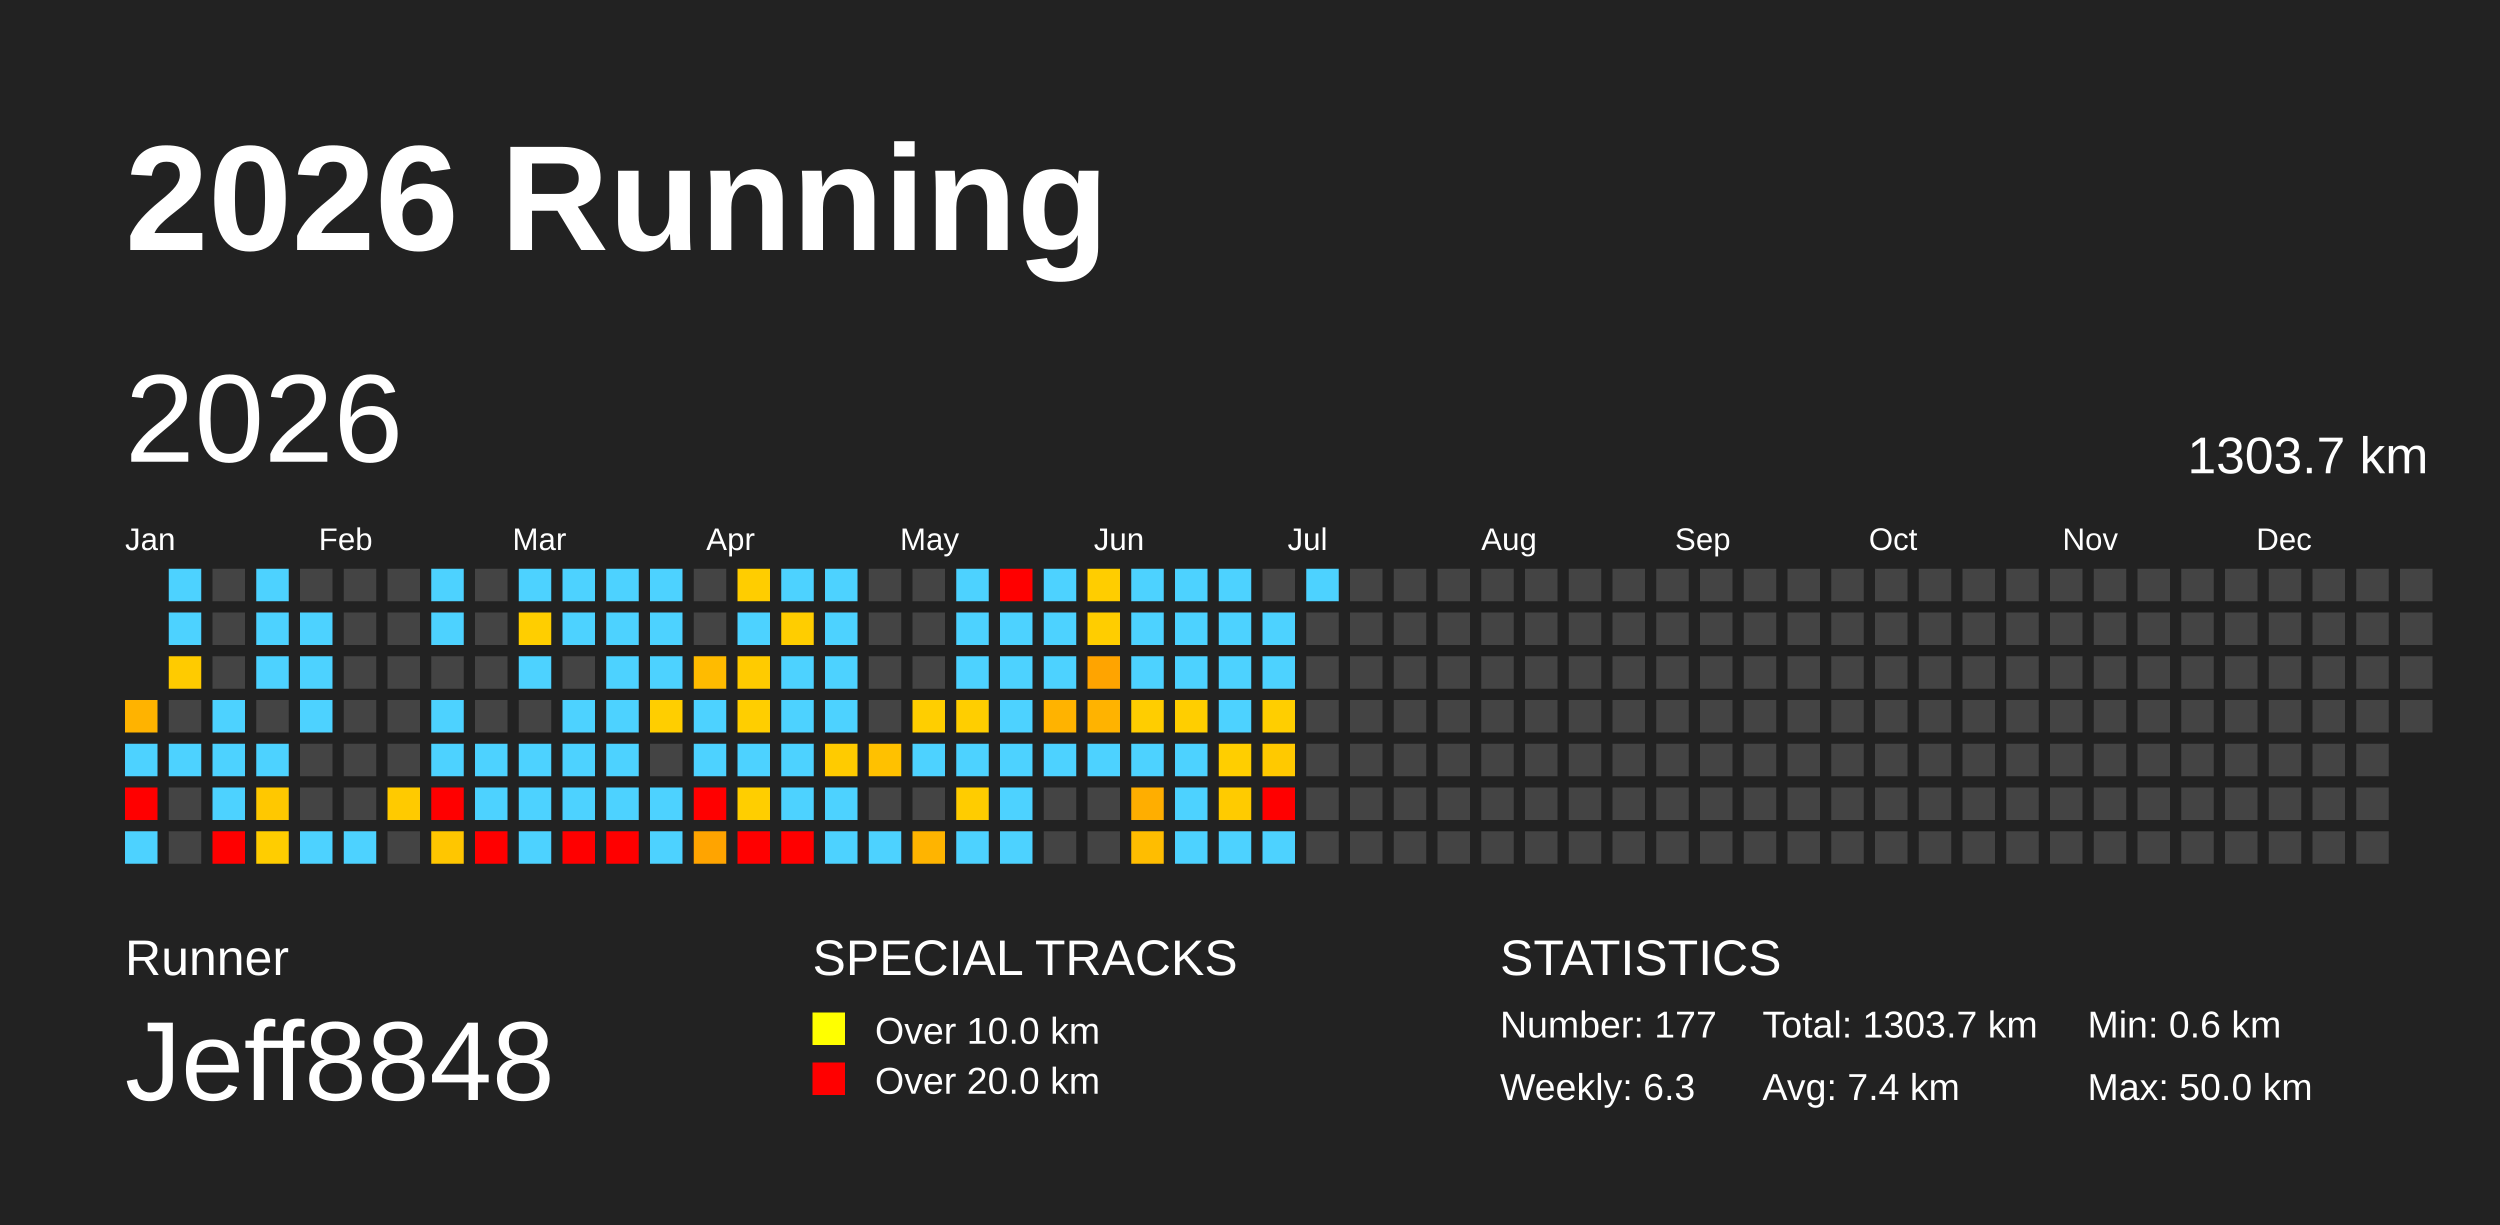
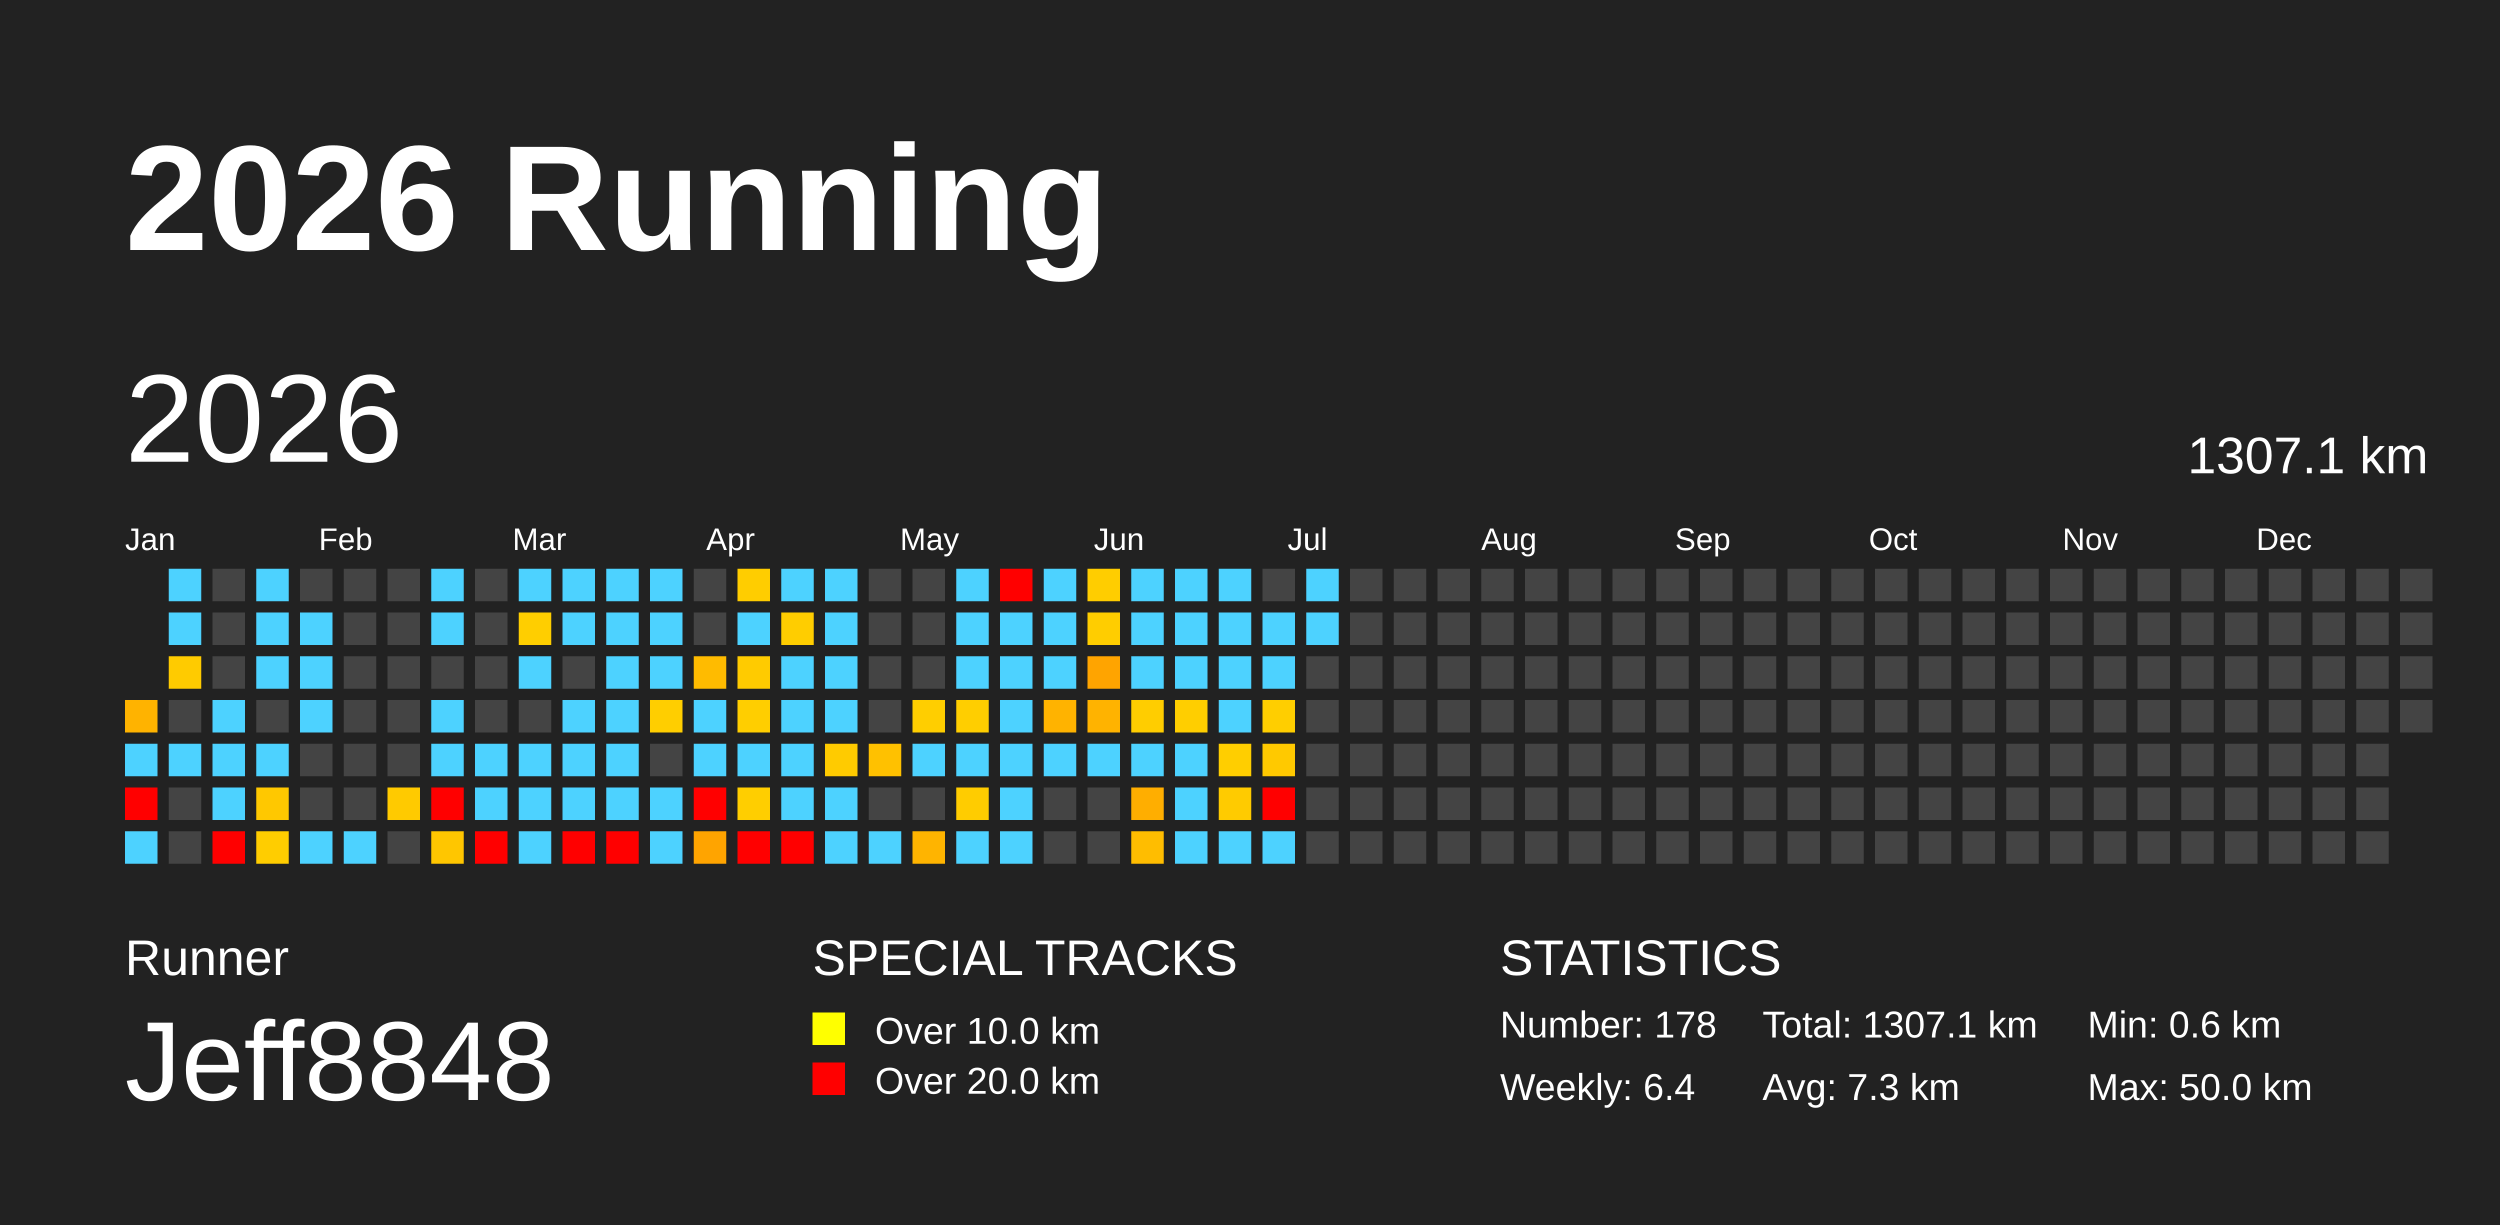
<svg xmlns="http://www.w3.org/2000/svg" baseProfile="full" height="98mm" version="1.1" viewBox="0,0,200,98" width="200mm">
  <defs />
  <rect fill="#222222" height="98" width="200" x="0" y="0" />
  <text fill="#FFFFFF" style="font-size:12px; font-family:Arial; font-weight:bold;" x="10" y="20">2026 Running</text>
  <text fill="#FFFFFF" style="font-size:4px; font-family:Arial" x="10" y="78">Runner</text>
  <text fill="#FFFFFF" style="font-size:9px; font-family:Arial" x="10" y="88">Jeff8848</text>
  <text fill="#FFFFFF" style="font-size:4px; font-family:Arial" x="65" y="78">SPECIAL TRACKS</text>
  <rect fill="yellow" height="2.6" width="2.6" x="65" y="81" />
  <text fill="#FFFFFF" style="font-size:3px; font-family:Arial" x="70" y="83.5">Over 10.0 km</text>
  <rect fill="red" height="2.6" width="2.6" x="65" y="85" />
  <text fill="#FFFFFF" style="font-size:3px; font-family:Arial" x="70" y="87.5">Over 20.0 km</text>
  <text fill="#FFFFFF" style="font-size:4px; font-family:Arial" x="120" y="78">STATISTICS</text>
-   <text fill="#FFFFFF" style="font-size:3px; font-family:Arial" x="120" y="83">Number: 177</text>
-   <text fill="#FFFFFF" style="font-size:3px; font-family:Arial" x="120" y="88">Weekly: 6.3</text>
-   <text fill="#FFFFFF" style="font-size:3px; font-family:Arial" x="141" y="83">Total: 1303.7 km</text>
-   <text fill="#FFFFFF" style="font-size:3px; font-family:Arial" x="141" y="88">Avg: 7.4 km</text>
+   <text fill="#FFFFFF" style="font-size:3px; font-family:Arial" x="120" y="83">Number: 178</text>
+   <text fill="#FFFFFF" style="font-size:3px; font-family:Arial" x="120" y="88">Weekly: 6.4</text>
+   <text fill="#FFFFFF" style="font-size:3px; font-family:Arial" x="141" y="83">Total: 1307.1 km</text>
+   <text fill="#FFFFFF" style="font-size:3px; font-family:Arial" x="141" y="88">Avg: 7.3 km</text>
  <text fill="#FFFFFF" style="font-size:3px; font-family:Arial" x="167" y="83">Min: 0.6 km</text>
  <text fill="#FFFFFF" style="font-size:3px; font-family:Arial" x="167" y="88">Max: 50.0 km</text>
  <text dominant-baseline="hanging" fill="#FFFFFF" style="font-size:10.0px; font-family:Arial;" x="10" y="30">2026</text>
-   <text dominant-baseline="hanging" fill="#FFFFFF" style="font-size:4.125px; font-family:Arial;" x="175" y="35">1303.7 km</text>
+   <text dominant-baseline="hanging" fill="#FFFFFF" style="font-size:4.125px; font-family:Arial;" x="175" y="35">1307.1 km</text>
  <text fill="#FFFFFF" style="font-size:2.5px; font-family:Arial" x="10.0" y="44">Jan</text>
  <text fill="#FFFFFF" style="font-size:2.5px; font-family:Arial" x="25.5" y="44">Feb</text>
  <text fill="#FFFFFF" style="font-size:2.5px; font-family:Arial" x="41.0" y="44">Mar</text>
  <text fill="#FFFFFF" style="font-size:2.5px; font-family:Arial" x="56.5" y="44">Apr</text>
  <text fill="#FFFFFF" style="font-size:2.5px; font-family:Arial" x="72.0" y="44">May</text>
  <text fill="#FFFFFF" style="font-size:2.5px; font-family:Arial" x="87.5" y="44">Jun</text>
  <text fill="#FFFFFF" style="font-size:2.5px; font-family:Arial" x="103.0" y="44">Jul</text>
  <text fill="#FFFFFF" style="font-size:2.5px; font-family:Arial" x="118.5" y="44">Aug</text>
  <text fill="#FFFFFF" style="font-size:2.5px; font-family:Arial" x="134.0" y="44">Sep</text>
  <text fill="#FFFFFF" style="font-size:2.5px; font-family:Arial" x="149.5" y="44">Oct</text>
  <text fill="#FFFFFF" style="font-size:2.5px; font-family:Arial" x="165.0" y="44">Nov</text>
  <text fill="#FFFFFF" style="font-size:2.5px; font-family:Arial" x="180.5" y="44">Dec</text>
  <rect fill="#ffb300" height="2.6" width="2.6" x="10.0" y="56.0" />
  <rect fill="#4dd2ff" height="2.6" width="2.6" x="10.0" y="59.5" />
  <rect fill="red" height="2.6" width="2.6" x="10.0" y="63.0" />
  <rect fill="#4dd2ff" height="2.6" width="2.6" x="10.0" y="66.5" />
  <rect fill="#4dd2ff" height="2.6" width="2.6" x="13.5" y="45.5" />
  <rect fill="#4dd2ff" height="2.6" width="2.6" x="13.5" y="49.0" />
  <rect fill="#ffcb00" height="2.6" width="2.6" x="13.5" y="52.5" />
  <rect fill="#444444" height="2.6" width="2.6" x="13.5" y="56.0" />
  <rect fill="#4dd2ff" height="2.6" width="2.6" x="13.5" y="59.5" />
  <rect fill="#444444" height="2.6" width="2.6" x="13.5" y="63.0" />
  <rect fill="#444444" height="2.6" width="2.6" x="13.5" y="66.5" />
  <rect fill="#444444" height="2.6" width="2.6" x="17.0" y="45.5" />
  <rect fill="#444444" height="2.6" width="2.6" x="17.0" y="49.0" />
  <rect fill="#444444" height="2.6" width="2.6" x="17.0" y="52.5" />
  <rect fill="#4dd2ff" height="2.6" width="2.6" x="17.0" y="56.0" />
  <rect fill="#4dd2ff" height="2.6" width="2.6" x="17.0" y="59.5" />
  <rect fill="#4dd2ff" height="2.6" width="2.6" x="17.0" y="63.0" />
  <rect fill="red" height="2.6" width="2.6" x="17.0" y="66.5" />
  <rect fill="#4dd2ff" height="2.6" width="2.6" x="20.5" y="45.5" />
  <rect fill="#4dd2ff" height="2.6" width="2.6" x="20.5" y="49.0" />
  <rect fill="#4dd2ff" height="2.6" width="2.6" x="20.5" y="52.5" />
  <rect fill="#444444" height="2.6" width="2.6" x="20.5" y="56.0" />
  <rect fill="#4dd2ff" height="2.6" width="2.6" x="20.5" y="59.5" />
  <rect fill="#ffc800" height="2.6" width="2.6" x="20.5" y="63.0" />
  <rect fill="#ffcd00" height="2.6" width="2.6" x="20.5" y="66.5" />
  <rect fill="#444444" height="2.6" width="2.6" x="24.0" y="45.5" />
  <rect fill="#4dd2ff" height="2.6" width="2.6" x="24.0" y="49.0" />
  <rect fill="#4dd2ff" height="2.6" width="2.6" x="24.0" y="52.5" />
  <rect fill="#4dd2ff" height="2.6" width="2.6" x="24.0" y="56.0" />
  <rect fill="#444444" height="2.6" width="2.6" x="24.0" y="59.5" />
  <rect fill="#444444" height="2.6" width="2.6" x="24.0" y="63.0" />
  <rect fill="#4dd2ff" height="2.6" width="2.6" x="24.0" y="66.5" />
  <rect fill="#444444" height="2.6" width="2.6" x="27.5" y="45.5" />
  <rect fill="#444444" height="2.6" width="2.6" x="27.5" y="49.0" />
  <rect fill="#444444" height="2.6" width="2.6" x="27.5" y="52.5" />
  <rect fill="#444444" height="2.6" width="2.6" x="27.5" y="56.0" />
  <rect fill="#444444" height="2.6" width="2.6" x="27.5" y="59.5" />
  <rect fill="#444444" height="2.6" width="2.6" x="27.5" y="63.0" />
  <rect fill="#4dd2ff" height="2.6" width="2.6" x="27.5" y="66.5" />
  <rect fill="#444444" height="2.6" width="2.6" x="31.0" y="45.5" />
  <rect fill="#444444" height="2.6" width="2.6" x="31.0" y="49.0" />
  <rect fill="#444444" height="2.6" width="2.6" x="31.0" y="52.5" />
  <rect fill="#444444" height="2.6" width="2.6" x="31.0" y="56.0" />
  <rect fill="#444444" height="2.6" width="2.6" x="31.0" y="59.5" />
  <rect fill="#ffca00" height="2.6" width="2.6" x="31.0" y="63.0" />
  <rect fill="#444444" height="2.6" width="2.6" x="31.0" y="66.5" />
  <rect fill="#4dd2ff" height="2.6" width="2.6" x="34.5" y="45.5" />
  <rect fill="#4dd2ff" height="2.6" width="2.6" x="34.5" y="49.0" />
  <rect fill="#444444" height="2.6" width="2.6" x="34.5" y="52.5" />
  <rect fill="#4dd2ff" height="2.6" width="2.6" x="34.5" y="56.0" />
  <rect fill="#4dd2ff" height="2.6" width="2.6" x="34.5" y="59.5" />
  <rect fill="red" height="2.6" width="2.6" x="34.5" y="63.0" />
  <rect fill="#ffc600" height="2.6" width="2.6" x="34.5" y="66.5" />
  <rect fill="#444444" height="2.6" width="2.6" x="38.0" y="45.5" />
  <rect fill="#444444" height="2.6" width="2.6" x="38.0" y="49.0" />
  <rect fill="#444444" height="2.6" width="2.6" x="38.0" y="52.5" />
  <rect fill="#444444" height="2.6" width="2.6" x="38.0" y="56.0" />
  <rect fill="#4dd2ff" height="2.6" width="2.6" x="38.0" y="59.5" />
  <rect fill="#4dd2ff" height="2.6" width="2.6" x="38.0" y="63.0" />
  <rect fill="red" height="2.6" width="2.6" x="38.0" y="66.5" />
  <rect fill="#4dd2ff" height="2.6" width="2.6" x="41.5" y="45.5" />
  <rect fill="#ffce00" height="2.6" width="2.6" x="41.5" y="49.0" />
  <rect fill="#4dd2ff" height="2.6" width="2.6" x="41.5" y="52.5" />
  <rect fill="#444444" height="2.6" width="2.6" x="41.5" y="56.0" />
  <rect fill="#4dd2ff" height="2.6" width="2.6" x="41.5" y="59.5" />
  <rect fill="#4dd2ff" height="2.6" width="2.6" x="41.5" y="63.0" />
  <rect fill="#4dd2ff" height="2.6" width="2.6" x="41.5" y="66.5" />
  <rect fill="#4dd2ff" height="2.6" width="2.6" x="45.0" y="45.5" />
  <rect fill="#4dd2ff" height="2.6" width="2.6" x="45.0" y="49.0" />
  <rect fill="#444444" height="2.6" width="2.6" x="45.0" y="52.5" />
  <rect fill="#4dd2ff" height="2.6" width="2.6" x="45.0" y="56.0" />
  <rect fill="#4dd2ff" height="2.6" width="2.6" x="45.0" y="59.5" />
  <rect fill="#4dd2ff" height="2.6" width="2.6" x="45.0" y="63.0" />
  <rect fill="red" height="2.6" width="2.6" x="45.0" y="66.5" />
  <rect fill="#4dd2ff" height="2.6" width="2.6" x="48.5" y="45.5" />
  <rect fill="#4dd2ff" height="2.6" width="2.6" x="48.5" y="49.0" />
  <rect fill="#4dd2ff" height="2.6" width="2.6" x="48.5" y="52.5" />
  <rect fill="#4dd2ff" height="2.6" width="2.6" x="48.5" y="56.0" />
  <rect fill="#4dd2ff" height="2.6" width="2.6" x="48.5" y="59.5" />
  <rect fill="#4dd2ff" height="2.6" width="2.6" x="48.5" y="63.0" />
  <rect fill="red" height="2.6" width="2.6" x="48.5" y="66.5" />
  <rect fill="#4dd2ff" height="2.6" width="2.6" x="52.0" y="45.5" />
  <rect fill="#4dd2ff" height="2.6" width="2.6" x="52.0" y="49.0" />
  <rect fill="#4dd2ff" height="2.6" width="2.6" x="52.0" y="52.5" />
  <rect fill="#ffce00" height="2.6" width="2.6" x="52.0" y="56.0" />
  <rect fill="#444444" height="2.6" width="2.6" x="52.0" y="59.5" />
  <rect fill="#4dd2ff" height="2.6" width="2.6" x="52.0" y="63.0" />
  <rect fill="#4dd2ff" height="2.6" width="2.6" x="52.0" y="66.5" />
  <rect fill="#444444" height="2.6" width="2.6" x="55.5" y="45.5" />
  <rect fill="#444444" height="2.6" width="2.6" x="55.5" y="49.0" />
  <rect fill="#ffbb00" height="2.6" width="2.6" x="55.5" y="52.5" />
  <rect fill="#4dd2ff" height="2.6" width="2.6" x="55.5" y="56.0" />
  <rect fill="#4dd2ff" height="2.6" width="2.6" x="55.5" y="59.5" />
  <rect fill="red" height="2.6" width="2.6" x="55.5" y="63.0" />
  <rect fill="#ffa400" height="2.6" width="2.6" x="55.5" y="66.5" />
  <rect fill="#ffcd00" height="2.6" width="2.6" x="59.0" y="45.5" />
  <rect fill="#4dd2ff" height="2.6" width="2.6" x="59.0" y="49.0" />
  <rect fill="#ffcb00" height="2.6" width="2.6" x="59.0" y="52.5" />
  <rect fill="#ffce00" height="2.6" width="2.6" x="59.0" y="56.0" />
  <rect fill="#4dd2ff" height="2.6" width="2.6" x="59.0" y="59.5" />
  <rect fill="#ffce00" height="2.6" width="2.6" x="59.0" y="63.0" />
  <rect fill="red" height="2.6" width="2.6" x="59.0" y="66.5" />
  <rect fill="#4dd2ff" height="2.6" width="2.6" x="62.5" y="45.5" />
  <rect fill="#ffcd00" height="2.6" width="2.6" x="62.5" y="49.0" />
  <rect fill="#4dd2ff" height="2.6" width="2.6" x="62.5" y="52.5" />
  <rect fill="#4dd2ff" height="2.6" width="2.6" x="62.5" y="56.0" />
  <rect fill="#4dd2ff" height="2.6" width="2.6" x="62.5" y="59.5" />
  <rect fill="#4dd2ff" height="2.6" width="2.6" x="62.5" y="63.0" />
  <rect fill="red" height="2.6" width="2.6" x="62.5" y="66.5" />
  <rect fill="#4dd2ff" height="2.6" width="2.6" x="66.0" y="45.5" />
  <rect fill="#4dd2ff" height="2.6" width="2.6" x="66.0" y="49.0" />
  <rect fill="#4dd2ff" height="2.6" width="2.6" x="66.0" y="52.5" />
  <rect fill="#4dd2ff" height="2.6" width="2.6" x="66.0" y="56.0" />
  <rect fill="#ffcb00" height="2.6" width="2.6" x="66.0" y="59.5" />
  <rect fill="#4dd2ff" height="2.6" width="2.6" x="66.0" y="63.0" />
  <rect fill="#4dd2ff" height="2.6" width="2.6" x="66.0" y="66.5" />
  <rect fill="#444444" height="2.6" width="2.6" x="69.5" y="45.5" />
  <rect fill="#444444" height="2.6" width="2.6" x="69.5" y="49.0" />
  <rect fill="#444444" height="2.6" width="2.6" x="69.5" y="52.5" />
  <rect fill="#444444" height="2.6" width="2.6" x="69.5" y="56.0" />
  <rect fill="#ffc100" height="2.6" width="2.6" x="69.5" y="59.5" />
  <rect fill="#444444" height="2.6" width="2.6" x="69.5" y="63.0" />
  <rect fill="#4dd2ff" height="2.6" width="2.6" x="69.5" y="66.5" />
  <rect fill="#444444" height="2.6" width="2.6" x="73.0" y="45.5" />
  <rect fill="#444444" height="2.6" width="2.6" x="73.0" y="49.0" />
  <rect fill="#444444" height="2.6" width="2.6" x="73.0" y="52.5" />
  <rect fill="#ffce00" height="2.6" width="2.6" x="73.0" y="56.0" />
  <rect fill="#4dd2ff" height="2.6" width="2.6" x="73.0" y="59.5" />
  <rect fill="#444444" height="2.6" width="2.6" x="73.0" y="63.0" />
  <rect fill="#ffb400" height="2.6" width="2.6" x="73.0" y="66.5" />
  <rect fill="#4dd2ff" height="2.6" width="2.6" x="76.5" y="45.5" />
  <rect fill="#4dd2ff" height="2.6" width="2.6" x="76.5" y="49.0" />
  <rect fill="#4dd2ff" height="2.6" width="2.6" x="76.5" y="52.5" />
  <rect fill="#ffce00" height="2.6" width="2.6" x="76.5" y="56.0" />
  <rect fill="#4dd2ff" height="2.6" width="2.6" x="76.5" y="59.5" />
  <rect fill="#ffcc00" height="2.6" width="2.6" x="76.5" y="63.0" />
  <rect fill="#4dd2ff" height="2.6" width="2.6" x="76.5" y="66.5" />
  <rect fill="red" height="2.6" width="2.6" x="80.0" y="45.5" />
  <rect fill="#4dd2ff" height="2.6" width="2.6" x="80.0" y="49.0" />
  <rect fill="#4dd2ff" height="2.6" width="2.6" x="80.0" y="52.5" />
  <rect fill="#4dd2ff" height="2.6" width="2.6" x="80.0" y="56.0" />
  <rect fill="#4dd2ff" height="2.6" width="2.6" x="80.0" y="59.5" />
  <rect fill="#4dd2ff" height="2.6" width="2.6" x="80.0" y="63.0" />
  <rect fill="#4dd2ff" height="2.6" width="2.6" x="80.0" y="66.5" />
  <rect fill="#4dd2ff" height="2.6" width="2.6" x="83.5" y="45.5" />
  <rect fill="#4dd2ff" height="2.6" width="2.6" x="83.5" y="49.0" />
  <rect fill="#4dd2ff" height="2.6" width="2.6" x="83.5" y="52.5" />
  <rect fill="#ffb300" height="2.6" width="2.6" x="83.5" y="56.0" />
  <rect fill="#4dd2ff" height="2.6" width="2.6" x="83.5" y="59.5" />
  <rect fill="#444444" height="2.6" width="2.6" x="83.5" y="63.0" />
  <rect fill="#444444" height="2.6" width="2.6" x="83.5" y="66.5" />
  <rect fill="#ffcd00" height="2.6" width="2.6" x="87.0" y="45.5" />
  <rect fill="#ffcd00" height="2.6" width="2.6" x="87.0" y="49.0" />
  <rect fill="#ffa400" height="2.6" width="2.6" x="87.0" y="52.5" />
  <rect fill="#ffb300" height="2.6" width="2.6" x="87.0" y="56.0" />
  <rect fill="#4dd2ff" height="2.6" width="2.6" x="87.0" y="59.5" />
  <rect fill="#444444" height="2.6" width="2.6" x="87.0" y="63.0" />
  <rect fill="#444444" height="2.6" width="2.6" x="87.0" y="66.5" />
  <rect fill="#4dd2ff" height="2.6" width="2.6" x="90.5" y="45.5" />
  <rect fill="#4dd2ff" height="2.6" width="2.6" x="90.5" y="49.0" />
  <rect fill="#4dd2ff" height="2.6" width="2.6" x="90.5" y="52.5" />
  <rect fill="#ffcd00" height="2.6" width="2.6" x="90.5" y="56.0" />
  <rect fill="#4dd2ff" height="2.6" width="2.6" x="90.5" y="59.5" />
  <rect fill="#ffae00" height="2.6" width="2.6" x="90.5" y="63.0" />
  <rect fill="#ffbd00" height="2.6" width="2.6" x="90.5" y="66.5" />
  <rect fill="#4dd2ff" height="2.6" width="2.6" x="94.0" y="45.5" />
  <rect fill="#4dd2ff" height="2.6" width="2.6" x="94.0" y="49.0" />
  <rect fill="#4dd2ff" height="2.6" width="2.6" x="94.0" y="52.5" />
  <rect fill="#ffce00" height="2.6" width="2.6" x="94.0" y="56.0" />
  <rect fill="#4dd2ff" height="2.6" width="2.6" x="94.0" y="59.5" />
  <rect fill="#4dd2ff" height="2.6" width="2.6" x="94.0" y="63.0" />
  <rect fill="#4dd2ff" height="2.6" width="2.6" x="94.0" y="66.5" />
  <rect fill="#4dd2ff" height="2.6" width="2.6" x="97.5" y="45.5" />
  <rect fill="#4dd2ff" height="2.6" width="2.6" x="97.5" y="49.0" />
  <rect fill="#4dd2ff" height="2.6" width="2.6" x="97.5" y="52.5" />
  <rect fill="#4dd2ff" height="2.6" width="2.6" x="97.5" y="56.0" />
  <rect fill="#ffce00" height="2.6" width="2.6" x="97.5" y="59.5" />
  <rect fill="#ffcb00" height="2.6" width="2.6" x="97.5" y="63.0" />
  <rect fill="#4dd2ff" height="2.6" width="2.6" x="97.5" y="66.5" />
  <rect fill="#444444" height="2.6" width="2.6" x="101.0" y="45.5" />
  <rect fill="#4dd2ff" height="2.6" width="2.6" x="101.0" y="49.0" />
  <rect fill="#4dd2ff" height="2.6" width="2.6" x="101.0" y="52.5" />
  <rect fill="#ffce00" height="2.6" width="2.6" x="101.0" y="56.0" />
  <rect fill="#ffc900" height="2.6" width="2.6" x="101.0" y="59.5" />
  <rect fill="red" height="2.6" width="2.6" x="101.0" y="63.0" />
  <rect fill="#4dd2ff" height="2.6" width="2.6" x="101.0" y="66.5" />
  <rect fill="#4dd2ff" height="2.6" width="2.6" x="104.5" y="45.5" />
-   <rect fill="#444444" height="2.6" width="2.6" x="104.5" y="49.0" />
+   <rect fill="#4dd2ff" height="2.6" width="2.6" x="104.5" y="49.0" />
  <rect fill="#444444" height="2.6" width="2.6" x="104.5" y="52.5" />
  <rect fill="#444444" height="2.6" width="2.6" x="104.5" y="56.0" />
  <rect fill="#444444" height="2.6" width="2.6" x="104.5" y="59.5" />
  <rect fill="#444444" height="2.6" width="2.6" x="104.5" y="63.0" />
  <rect fill="#444444" height="2.6" width="2.6" x="104.5" y="66.5" />
  <rect fill="#444444" height="2.6" width="2.6" x="108.0" y="45.5" />
  <rect fill="#444444" height="2.6" width="2.6" x="108.0" y="49.0" />
  <rect fill="#444444" height="2.6" width="2.6" x="108.0" y="52.5" />
  <rect fill="#444444" height="2.6" width="2.6" x="108.0" y="56.0" />
  <rect fill="#444444" height="2.6" width="2.6" x="108.0" y="59.5" />
  <rect fill="#444444" height="2.6" width="2.6" x="108.0" y="63.0" />
  <rect fill="#444444" height="2.6" width="2.6" x="108.0" y="66.5" />
  <rect fill="#444444" height="2.6" width="2.6" x="111.5" y="45.5" />
  <rect fill="#444444" height="2.6" width="2.6" x="111.5" y="49.0" />
  <rect fill="#444444" height="2.6" width="2.6" x="111.5" y="52.5" />
  <rect fill="#444444" height="2.6" width="2.6" x="111.5" y="56.0" />
  <rect fill="#444444" height="2.6" width="2.6" x="111.5" y="59.5" />
  <rect fill="#444444" height="2.6" width="2.6" x="111.5" y="63.0" />
  <rect fill="#444444" height="2.6" width="2.6" x="111.5" y="66.5" />
  <rect fill="#444444" height="2.6" width="2.6" x="115.0" y="45.5" />
  <rect fill="#444444" height="2.6" width="2.6" x="115.0" y="49.0" />
  <rect fill="#444444" height="2.6" width="2.6" x="115.0" y="52.5" />
  <rect fill="#444444" height="2.6" width="2.6" x="115.0" y="56.0" />
  <rect fill="#444444" height="2.6" width="2.6" x="115.0" y="59.5" />
  <rect fill="#444444" height="2.6" width="2.6" x="115.0" y="63.0" />
  <rect fill="#444444" height="2.6" width="2.6" x="115.0" y="66.5" />
  <rect fill="#444444" height="2.6" width="2.6" x="118.5" y="45.5" />
  <rect fill="#444444" height="2.6" width="2.6" x="118.5" y="49.0" />
  <rect fill="#444444" height="2.6" width="2.6" x="118.5" y="52.5" />
  <rect fill="#444444" height="2.6" width="2.6" x="118.5" y="56.0" />
  <rect fill="#444444" height="2.6" width="2.6" x="118.5" y="59.5" />
  <rect fill="#444444" height="2.6" width="2.6" x="118.5" y="63.0" />
  <rect fill="#444444" height="2.6" width="2.6" x="118.5" y="66.5" />
  <rect fill="#444444" height="2.6" width="2.6" x="122.0" y="45.5" />
  <rect fill="#444444" height="2.6" width="2.6" x="122.0" y="49.0" />
  <rect fill="#444444" height="2.6" width="2.6" x="122.0" y="52.5" />
  <rect fill="#444444" height="2.6" width="2.6" x="122.0" y="56.0" />
  <rect fill="#444444" height="2.6" width="2.6" x="122.0" y="59.5" />
  <rect fill="#444444" height="2.6" width="2.6" x="122.0" y="63.0" />
  <rect fill="#444444" height="2.6" width="2.6" x="122.0" y="66.5" />
  <rect fill="#444444" height="2.6" width="2.6" x="125.5" y="45.5" />
  <rect fill="#444444" height="2.6" width="2.6" x="125.5" y="49.0" />
  <rect fill="#444444" height="2.6" width="2.6" x="125.5" y="52.5" />
  <rect fill="#444444" height="2.6" width="2.6" x="125.5" y="56.0" />
  <rect fill="#444444" height="2.6" width="2.6" x="125.5" y="59.5" />
  <rect fill="#444444" height="2.6" width="2.6" x="125.5" y="63.0" />
  <rect fill="#444444" height="2.6" width="2.6" x="125.5" y="66.5" />
  <rect fill="#444444" height="2.6" width="2.6" x="129.0" y="45.5" />
  <rect fill="#444444" height="2.6" width="2.6" x="129.0" y="49.0" />
  <rect fill="#444444" height="2.6" width="2.6" x="129.0" y="52.5" />
  <rect fill="#444444" height="2.6" width="2.6" x="129.0" y="56.0" />
  <rect fill="#444444" height="2.6" width="2.6" x="129.0" y="59.5" />
  <rect fill="#444444" height="2.6" width="2.6" x="129.0" y="63.0" />
  <rect fill="#444444" height="2.6" width="2.6" x="129.0" y="66.5" />
  <rect fill="#444444" height="2.6" width="2.6" x="132.5" y="45.5" />
  <rect fill="#444444" height="2.6" width="2.6" x="132.5" y="49.0" />
  <rect fill="#444444" height="2.6" width="2.6" x="132.5" y="52.5" />
  <rect fill="#444444" height="2.6" width="2.6" x="132.5" y="56.0" />
  <rect fill="#444444" height="2.6" width="2.6" x="132.5" y="59.5" />
  <rect fill="#444444" height="2.6" width="2.6" x="132.5" y="63.0" />
  <rect fill="#444444" height="2.6" width="2.6" x="132.5" y="66.5" />
  <rect fill="#444444" height="2.6" width="2.6" x="136.0" y="45.5" />
  <rect fill="#444444" height="2.6" width="2.6" x="136.0" y="49.0" />
  <rect fill="#444444" height="2.6" width="2.6" x="136.0" y="52.5" />
  <rect fill="#444444" height="2.6" width="2.6" x="136.0" y="56.0" />
  <rect fill="#444444" height="2.6" width="2.6" x="136.0" y="59.5" />
  <rect fill="#444444" height="2.6" width="2.6" x="136.0" y="63.0" />
  <rect fill="#444444" height="2.6" width="2.6" x="136.0" y="66.5" />
  <rect fill="#444444" height="2.6" width="2.6" x="139.5" y="45.5" />
  <rect fill="#444444" height="2.6" width="2.6" x="139.5" y="49.0" />
  <rect fill="#444444" height="2.6" width="2.6" x="139.5" y="52.5" />
  <rect fill="#444444" height="2.6" width="2.6" x="139.5" y="56.0" />
  <rect fill="#444444" height="2.6" width="2.6" x="139.5" y="59.5" />
  <rect fill="#444444" height="2.6" width="2.6" x="139.5" y="63.0" />
  <rect fill="#444444" height="2.6" width="2.6" x="139.5" y="66.5" />
  <rect fill="#444444" height="2.6" width="2.6" x="143.0" y="45.5" />
  <rect fill="#444444" height="2.6" width="2.6" x="143.0" y="49.0" />
  <rect fill="#444444" height="2.6" width="2.6" x="143.0" y="52.5" />
  <rect fill="#444444" height="2.6" width="2.6" x="143.0" y="56.0" />
  <rect fill="#444444" height="2.6" width="2.6" x="143.0" y="59.5" />
  <rect fill="#444444" height="2.6" width="2.6" x="143.0" y="63.0" />
  <rect fill="#444444" height="2.6" width="2.6" x="143.0" y="66.5" />
  <rect fill="#444444" height="2.6" width="2.6" x="146.5" y="45.5" />
  <rect fill="#444444" height="2.6" width="2.6" x="146.5" y="49.0" />
  <rect fill="#444444" height="2.6" width="2.6" x="146.5" y="52.5" />
  <rect fill="#444444" height="2.6" width="2.6" x="146.5" y="56.0" />
  <rect fill="#444444" height="2.6" width="2.6" x="146.5" y="59.5" />
  <rect fill="#444444" height="2.6" width="2.6" x="146.5" y="63.0" />
  <rect fill="#444444" height="2.6" width="2.6" x="146.5" y="66.5" />
  <rect fill="#444444" height="2.6" width="2.6" x="150.0" y="45.5" />
  <rect fill="#444444" height="2.6" width="2.6" x="150.0" y="49.0" />
  <rect fill="#444444" height="2.6" width="2.6" x="150.0" y="52.5" />
  <rect fill="#444444" height="2.6" width="2.6" x="150.0" y="56.0" />
  <rect fill="#444444" height="2.6" width="2.6" x="150.0" y="59.5" />
  <rect fill="#444444" height="2.6" width="2.6" x="150.0" y="63.0" />
  <rect fill="#444444" height="2.6" width="2.6" x="150.0" y="66.5" />
  <rect fill="#444444" height="2.6" width="2.6" x="153.5" y="45.5" />
  <rect fill="#444444" height="2.6" width="2.6" x="153.5" y="49.0" />
  <rect fill="#444444" height="2.6" width="2.6" x="153.5" y="52.5" />
  <rect fill="#444444" height="2.6" width="2.6" x="153.5" y="56.0" />
  <rect fill="#444444" height="2.6" width="2.6" x="153.5" y="59.5" />
  <rect fill="#444444" height="2.6" width="2.6" x="153.5" y="63.0" />
  <rect fill="#444444" height="2.6" width="2.6" x="153.5" y="66.5" />
  <rect fill="#444444" height="2.6" width="2.6" x="157.0" y="45.5" />
  <rect fill="#444444" height="2.6" width="2.6" x="157.0" y="49.0" />
  <rect fill="#444444" height="2.6" width="2.6" x="157.0" y="52.5" />
  <rect fill="#444444" height="2.6" width="2.6" x="157.0" y="56.0" />
  <rect fill="#444444" height="2.6" width="2.6" x="157.0" y="59.5" />
  <rect fill="#444444" height="2.6" width="2.6" x="157.0" y="63.0" />
  <rect fill="#444444" height="2.6" width="2.6" x="157.0" y="66.5" />
  <rect fill="#444444" height="2.6" width="2.6" x="160.5" y="45.5" />
  <rect fill="#444444" height="2.6" width="2.6" x="160.5" y="49.0" />
  <rect fill="#444444" height="2.6" width="2.6" x="160.5" y="52.5" />
  <rect fill="#444444" height="2.6" width="2.6" x="160.5" y="56.0" />
  <rect fill="#444444" height="2.6" width="2.6" x="160.5" y="59.5" />
  <rect fill="#444444" height="2.6" width="2.6" x="160.5" y="63.0" />
  <rect fill="#444444" height="2.6" width="2.6" x="160.5" y="66.5" />
  <rect fill="#444444" height="2.6" width="2.6" x="164.0" y="45.5" />
  <rect fill="#444444" height="2.6" width="2.6" x="164.0" y="49.0" />
  <rect fill="#444444" height="2.6" width="2.6" x="164.0" y="52.5" />
  <rect fill="#444444" height="2.6" width="2.6" x="164.0" y="56.0" />
  <rect fill="#444444" height="2.6" width="2.6" x="164.0" y="59.5" />
  <rect fill="#444444" height="2.6" width="2.6" x="164.0" y="63.0" />
  <rect fill="#444444" height="2.6" width="2.6" x="164.0" y="66.5" />
  <rect fill="#444444" height="2.6" width="2.6" x="167.5" y="45.5" />
  <rect fill="#444444" height="2.6" width="2.6" x="167.5" y="49.0" />
  <rect fill="#444444" height="2.6" width="2.6" x="167.5" y="52.5" />
  <rect fill="#444444" height="2.6" width="2.6" x="167.5" y="56.0" />
  <rect fill="#444444" height="2.6" width="2.6" x="167.5" y="59.5" />
  <rect fill="#444444" height="2.6" width="2.6" x="167.5" y="63.0" />
  <rect fill="#444444" height="2.6" width="2.6" x="167.5" y="66.5" />
  <rect fill="#444444" height="2.6" width="2.6" x="171.0" y="45.5" />
  <rect fill="#444444" height="2.6" width="2.6" x="171.0" y="49.0" />
  <rect fill="#444444" height="2.6" width="2.6" x="171.0" y="52.5" />
  <rect fill="#444444" height="2.6" width="2.6" x="171.0" y="56.0" />
  <rect fill="#444444" height="2.6" width="2.6" x="171.0" y="59.5" />
  <rect fill="#444444" height="2.6" width="2.6" x="171.0" y="63.0" />
  <rect fill="#444444" height="2.6" width="2.6" x="171.0" y="66.5" />
  <rect fill="#444444" height="2.6" width="2.6" x="174.5" y="45.5" />
  <rect fill="#444444" height="2.6" width="2.6" x="174.5" y="49.0" />
  <rect fill="#444444" height="2.6" width="2.6" x="174.5" y="52.5" />
  <rect fill="#444444" height="2.6" width="2.6" x="174.5" y="56.0" />
  <rect fill="#444444" height="2.6" width="2.6" x="174.5" y="59.5" />
  <rect fill="#444444" height="2.6" width="2.6" x="174.5" y="63.0" />
  <rect fill="#444444" height="2.6" width="2.6" x="174.5" y="66.5" />
  <rect fill="#444444" height="2.6" width="2.6" x="178.0" y="45.5" />
  <rect fill="#444444" height="2.6" width="2.6" x="178.0" y="49.0" />
  <rect fill="#444444" height="2.6" width="2.6" x="178.0" y="52.5" />
  <rect fill="#444444" height="2.6" width="2.6" x="178.0" y="56.0" />
  <rect fill="#444444" height="2.6" width="2.6" x="178.0" y="59.5" />
  <rect fill="#444444" height="2.6" width="2.6" x="178.0" y="63.0" />
  <rect fill="#444444" height="2.6" width="2.6" x="178.0" y="66.5" />
  <rect fill="#444444" height="2.6" width="2.6" x="181.5" y="45.5" />
  <rect fill="#444444" height="2.6" width="2.6" x="181.5" y="49.0" />
  <rect fill="#444444" height="2.6" width="2.6" x="181.5" y="52.5" />
  <rect fill="#444444" height="2.6" width="2.6" x="181.5" y="56.0" />
  <rect fill="#444444" height="2.6" width="2.6" x="181.5" y="59.5" />
  <rect fill="#444444" height="2.6" width="2.6" x="181.5" y="63.0" />
  <rect fill="#444444" height="2.6" width="2.6" x="181.5" y="66.5" />
  <rect fill="#444444" height="2.6" width="2.6" x="185.0" y="45.5" />
  <rect fill="#444444" height="2.6" width="2.6" x="185.0" y="49.0" />
  <rect fill="#444444" height="2.6" width="2.6" x="185.0" y="52.5" />
  <rect fill="#444444" height="2.6" width="2.6" x="185.0" y="56.0" />
  <rect fill="#444444" height="2.6" width="2.6" x="185.0" y="59.5" />
  <rect fill="#444444" height="2.6" width="2.6" x="185.0" y="63.0" />
  <rect fill="#444444" height="2.6" width="2.6" x="185.0" y="66.5" />
  <rect fill="#444444" height="2.6" width="2.6" x="188.5" y="45.5" />
  <rect fill="#444444" height="2.6" width="2.6" x="188.5" y="49.0" />
  <rect fill="#444444" height="2.6" width="2.6" x="188.5" y="52.5" />
  <rect fill="#444444" height="2.6" width="2.6" x="188.5" y="56.0" />
  <rect fill="#444444" height="2.6" width="2.6" x="188.5" y="59.5" />
  <rect fill="#444444" height="2.6" width="2.6" x="188.5" y="63.0" />
  <rect fill="#444444" height="2.6" width="2.6" x="188.5" y="66.5" />
  <rect fill="#444444" height="2.6" width="2.6" x="192.0" y="45.5" />
  <rect fill="#444444" height="2.6" width="2.6" x="192.0" y="49.0" />
  <rect fill="#444444" height="2.6" width="2.6" x="192.0" y="52.5" />
  <rect fill="#444444" height="2.6" width="2.6" x="192.0" y="56.0" />
</svg>
